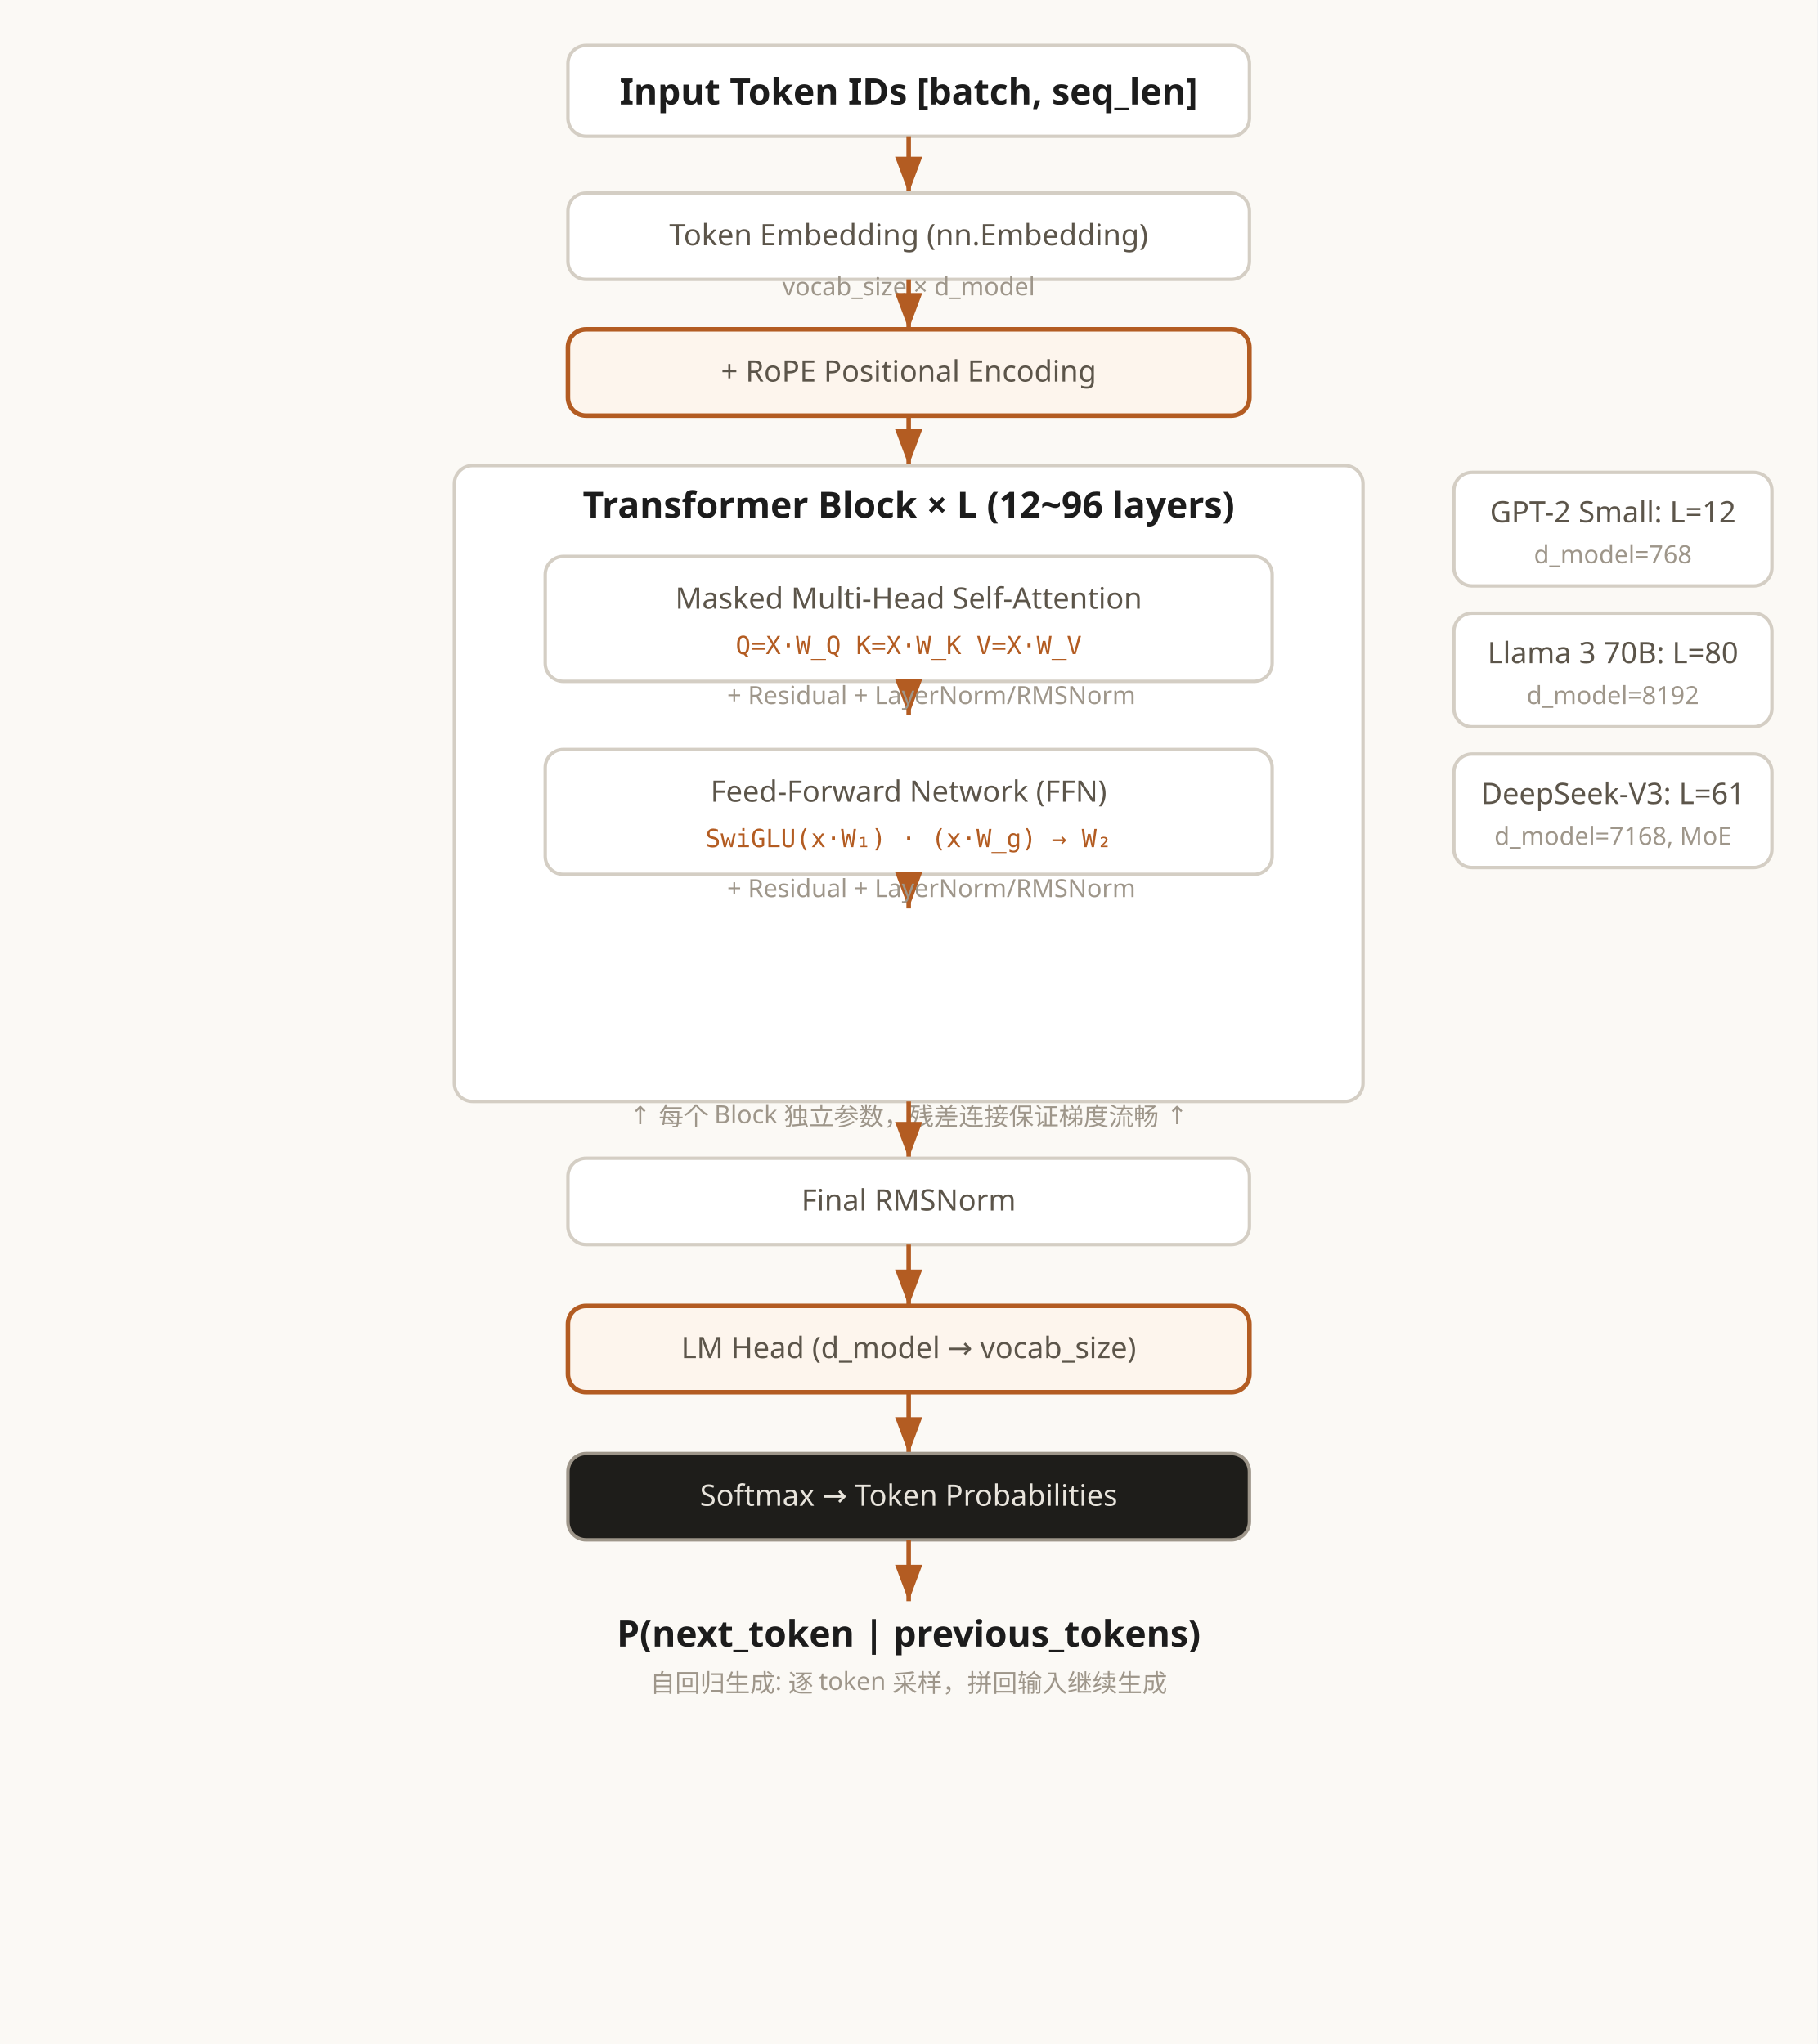
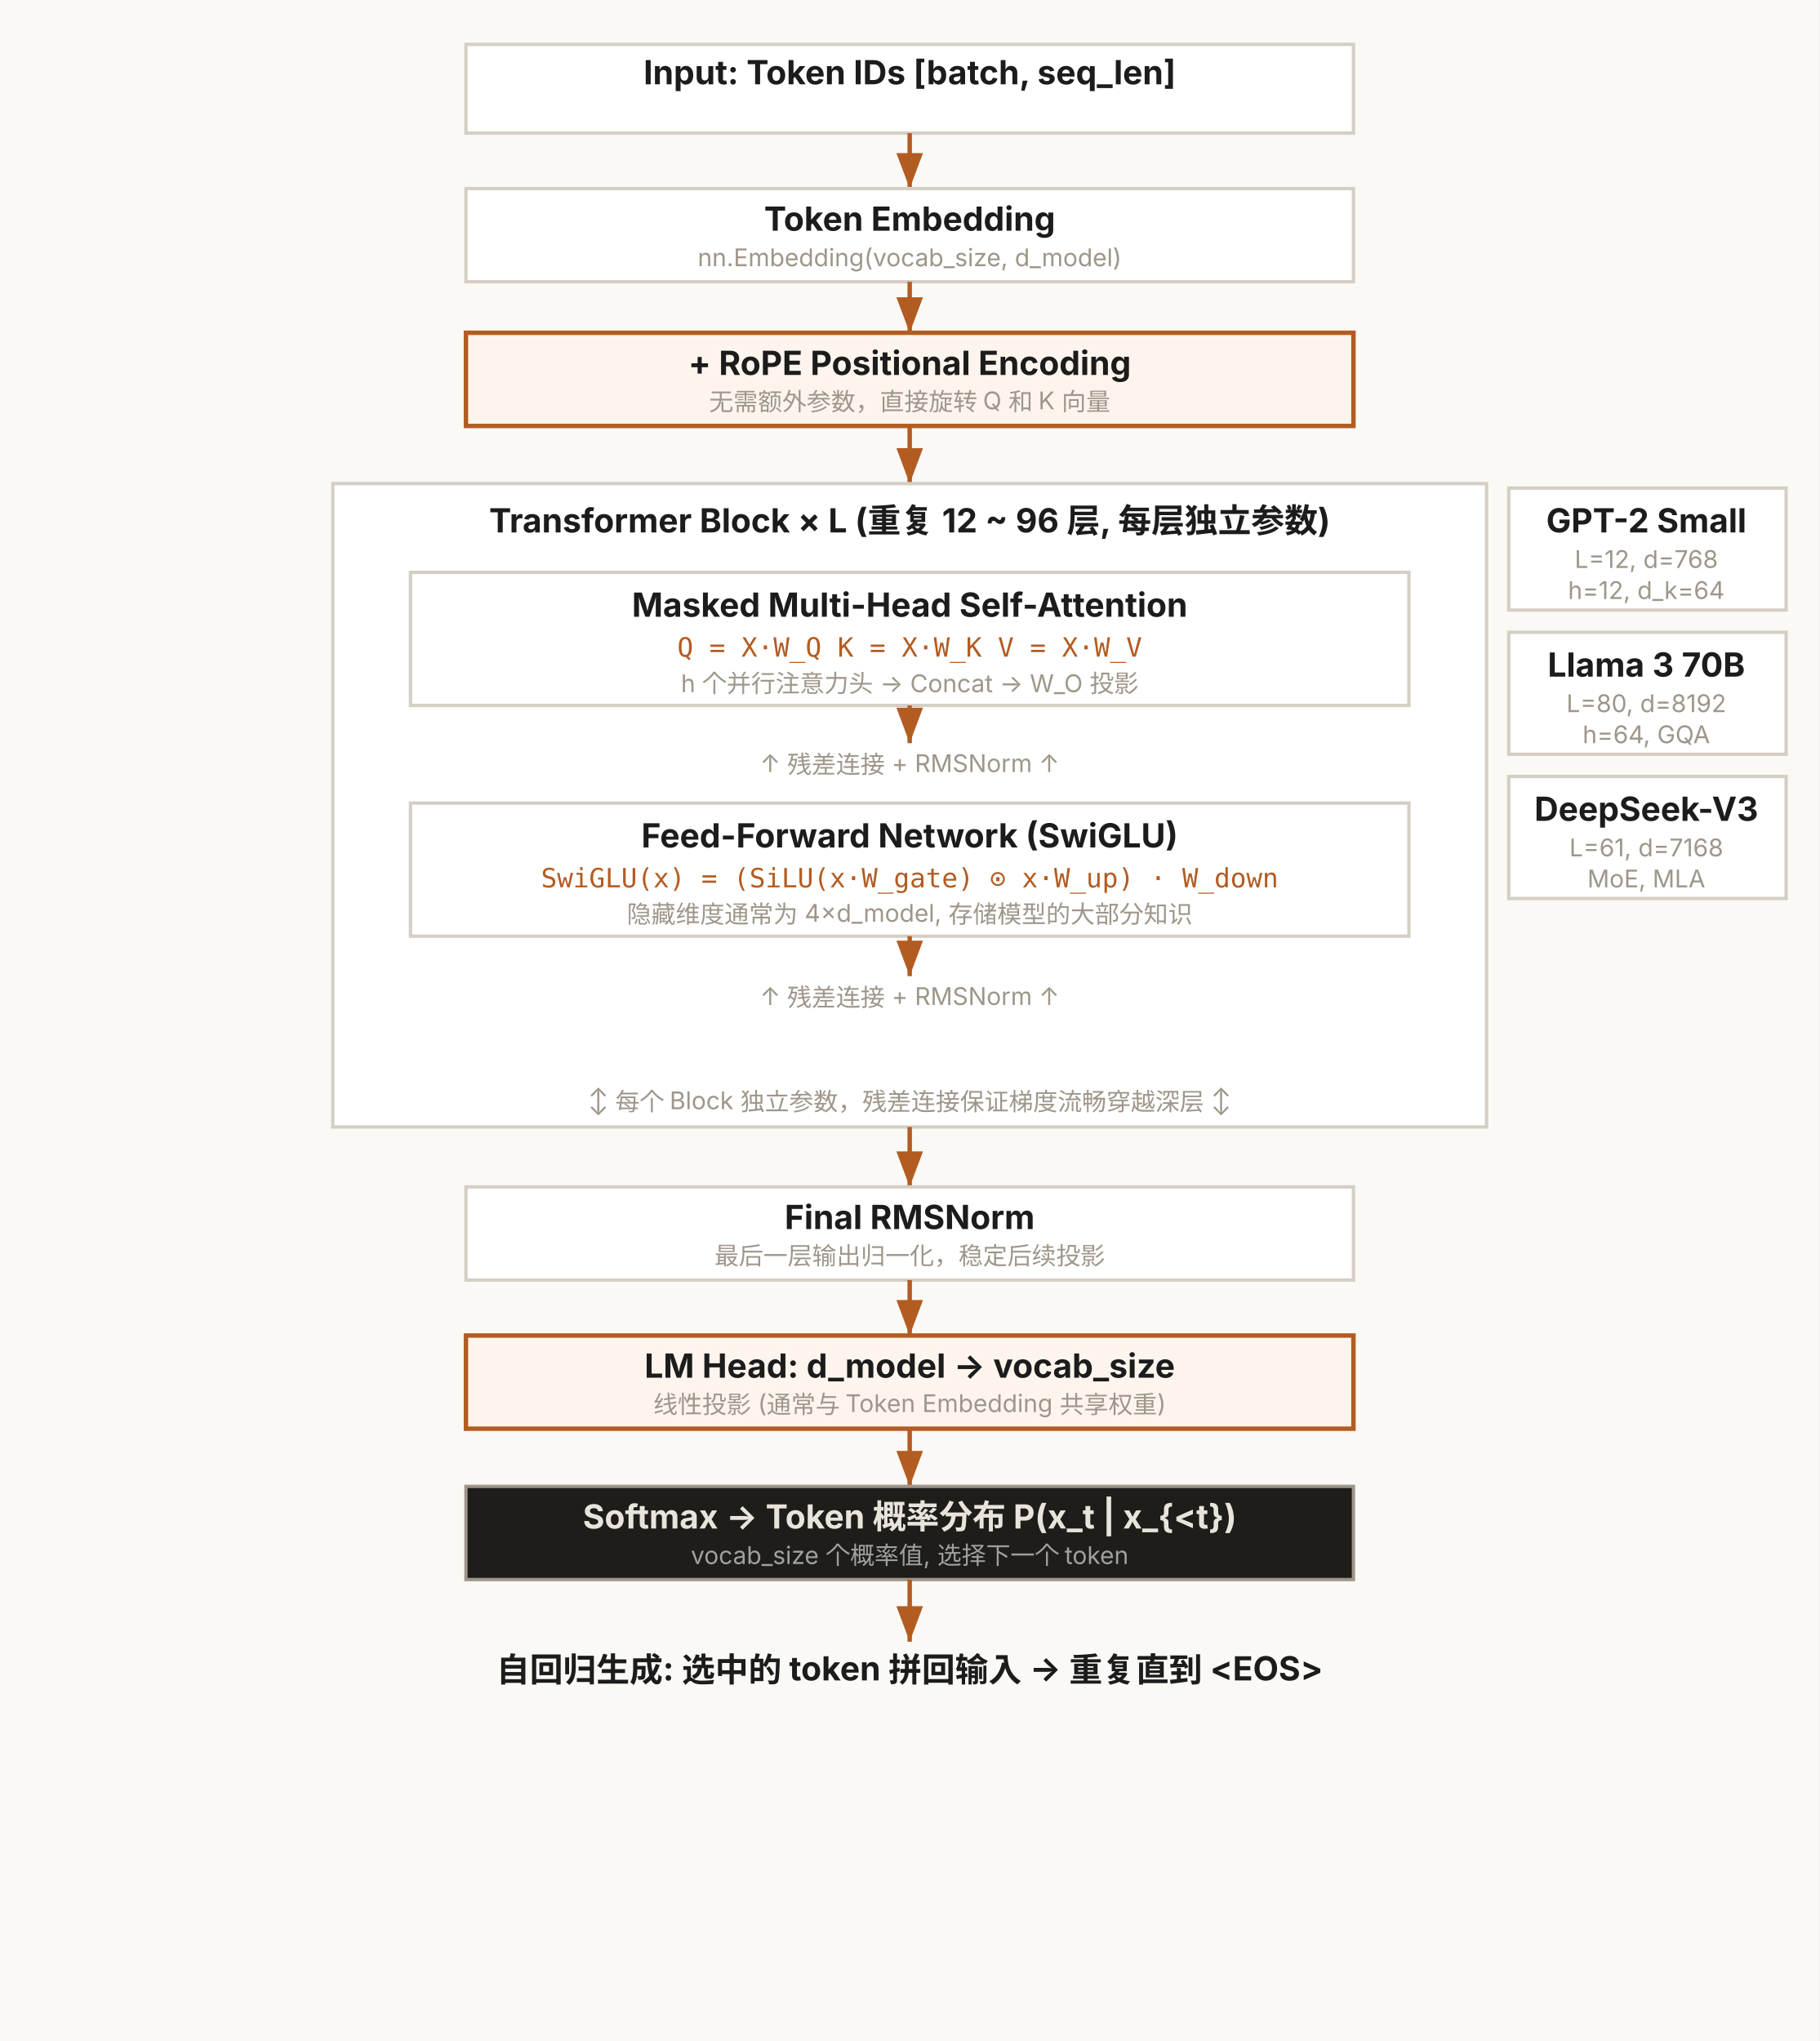
- <svg xmlns="http://www.w3.org/2000/svg" viewBox="0 0 800 900" fill="none">
+ <svg xmlns="http://www.w3.org/2000/svg" viewBox="0 0 820 920" fill="none">
  <defs>
    <style>
-       text { font-family: system-ui, sans-serif; }
-       .bg { fill: #fbf9f5; }
-       .box { fill: #fff; stroke: #d4cec4; stroke-width: 1.5; rx: 8; }
-       .box-accent { fill: #fdf5ed; stroke: #b35c22; stroke-width: 2; rx: 8; }
-       .box-dark { fill: #1e1d1a; stroke: #9e968a; stroke-width: 1.5; rx: 8; }
-       .arrow { stroke: #b35c22; stroke-width: 2; fill: none; marker-end: url(#arrowhead); }
-       .arrow-gray { stroke: #9e968a; stroke-width: 1.5; fill: none; marker-end: url(#arrowhead-gray); stroke-dasharray: 4 3; }
-       .label { fill: #5c554a; font-size: 13px; text-anchor: middle; }
-       .label-sm { fill: #9e968a; font-size: 11px; text-anchor: middle; }
-       .title { fill: #1c1c1c; font-size: 16px; font-weight: 700; text-anchor: middle; }
-       .code { fill: #b35c22; font-size: 11px; font-family: monospace; text-anchor: middle; }
-       @media (prefers-color-scheme: dark) {
-         .bg { fill: #1a1814; }
-         .box { fill: #24221d; stroke: #504a40; }
-         .box-accent { fill: #2a2018; stroke: #e08940; }
-         .box-dark { fill: #141310; stroke: #8a8278; }
-         .label { fill: #a09888; }
-         .label-sm { fill: #8a8278; }
-         .title { fill: #ede8df; }
-         .code { fill: #e08940; }
-         .arrow { stroke: #e08940; }
+       text{font-family:system-ui,-apple-system,sans-serif}
+       .bg{fill:#fbf9f5}
+       .b1{fill:#fff;stroke:#d4cec4;stroke-width:1.5}
+       .b2{fill:#fdf5ed;stroke:#b35c22;stroke-width:2}
+       .t1{fill:#5c554a;font-size:13px}
+       .t2{fill:#1c1c1c;font-size:15px;font-weight:700}
+       .t3{fill:#b35c22;font-size:12px;font-family:'JetBrains Mono','Fira Code',monospace}
+       .ts{fill:#9e968a;font-size:11px}
+       .arr{stroke:#b35c22;stroke-width:2;fill:none;marker-end:url(#ah)}
+       @media(prefers-color-scheme:dark){
+         .bg{fill:#1a1814}
+         .b1{fill:#24221d;stroke:#504a40}
+         .b2{fill:#2a2018;stroke:#e08940}
+         .t1{fill:#a09888}
+         .t2{fill:#ede8df}
+         .t3{fill:#e08940}
+         .ts{fill:#8a8278}
      }
    </style>
-     <marker id="arrowhead" markerWidth="8" markerHeight="6" refX="8" refY="3" orient="auto">
-       <polygon points="0 0, 8 3, 0 6" fill="#b35c22" />
-     </marker>
-     <marker id="arrowhead-gray" markerWidth="8" markerHeight="6" refX="8" refY="3" orient="auto">
-       <polygon points="0 0, 8 3, 0 6" fill="#9e968a" />
+     <marker id="ah" markerWidth="8" markerHeight="6" refX="8" refY="3" orient="auto">
+       <polygon points="0 0,8 3,0 6" fill="#b35c22" />
    </marker>
  </defs>
-   <rect class="bg" width="800" height="900" />
-   <rect class="box" x="250" y="20" width="300" height="40" />
-   <text class="title" x="400" y="46">Input Token IDs [batch, seq_len]</text>
-   <line class="arrow" x1="400" y1="60" x2="400" y2="85" />
-   <rect class="box" x="250" y="85" width="300" height="38" />
-   <text class="label" x="400" y="108">Token Embedding (nn.Embedding)</text>
-   <text class="label-sm" x="400" y="130">vocab_size × d_model</text>
-   <line class="arrow" x1="400" y1="123" x2="400" y2="145" />
-   <rect class="box-accent" x="250" y="145" width="300" height="38" />
-   <text class="label" x="400" y="168">+ RoPE Positional Encoding</text>
-   <line class="arrow" x1="400" y1="183" x2="400" y2="205" />
-   <rect class="box" x="200" y="205" width="400" height="280" />
-   <text class="title" x="400" y="228">Transformer Block × L (12~96 layers)</text>
-   <rect class="box" x="240" y="245" width="320" height="55" />
-   <text class="label" x="400" y="268">Masked Multi-Head Self-Attention</text>
-   <text class="code" x="400" y="288">Q=X·W_Q  K=X·W_K  V=X·W_V</text>
-   <line class="arrow" x1="400" y1="300" x2="400" y2="315" />
-   <text class="label-sm" x="410" y="310">+ Residual + LayerNorm/RMSNorm</text>
-   <rect class="box" x="240" y="330" width="320" height="55" />
-   <text class="label" x="400" y="353">Feed-Forward Network (FFN)</text>
-   <text class="code" x="400" y="373">SwiGLU(x·W₁) · (x·W_g) → W₂</text>
-   <line class="arrow" x1="400" y1="385" x2="400" y2="400" />
-   <text class="label-sm" x="410" y="395">+ Residual + LayerNorm/RMSNorm</text>
-   <text class="label-sm" x="400" y="495">↑ 每个 Block 独立参数，残差连接保证梯度流畅 ↑</text>
-   <line class="arrow" x1="400" y1="485" x2="400" y2="510" />
-   <rect class="box" x="250" y="510" width="300" height="38" />
-   <text class="label" x="400" y="533">Final RMSNorm</text>
-   <line class="arrow" x1="400" y1="548" x2="400" y2="575" />
-   <rect class="box-accent" x="250" y="575" width="300" height="38" />
-   <text class="label" x="400" y="598">LM Head (d_model → vocab_size)</text>
-   <line class="arrow" x1="400" y1="613" x2="400" y2="640" />
-   <rect class="box-dark" x="250" y="640" width="300" height="38" />
-   <text class="label" x="400" y="663" style="fill:#e8e4dc">Softmax → Token Probabilities</text>
-   <line class="arrow" x1="400" y1="678" x2="400" y2="705" />
-   <text class="title" x="400" y="725">P(next_token | previous_tokens)</text>
-   <text class="label-sm" x="400" y="745">自回归生成: 逐 token 采样，拼回输入继续生成</text>
-   <rect class="box" x="640" y="208" width="140" height="50" />
-   <text class="label" x="710" y="230">GPT-2 Small: L=12</text>
-   <text class="label-sm" x="710" y="248">d_model=768</text>
-   <rect class="box" x="640" y="270" width="140" height="50" />
-   <text class="label" x="710" y="292">Llama 3 70B: L=80</text>
-   <text class="label-sm" x="710" y="310">d_model=8192</text>
-   <rect class="box" x="640" y="332" width="140" height="50" />
-   <text class="label" x="710" y="354">DeepSeek-V3: L=61</text>
-   <text class="label-sm" x="710" y="372">d_model=7168, MoE</text>
+   <rect class="bg" width="820" height="920" />
+   <rect class="b1" x="210" y="20" width="400" height="40" />
+   <text class="t2" x="410" y="38" text-anchor="middle">Input: Token IDs  [batch, seq_len]</text>
+   <line class="arr" x1="410" y1="60" x2="410" y2="85" />
+   <rect class="b1" x="210" y="85" width="400" height="42" />
+   <text class="t2" x="410" y="104" text-anchor="middle">Token Embedding</text>
+   <text class="ts" x="410" y="120" text-anchor="middle">nn.Embedding(vocab_size, d_model)</text>
+   <line class="arr" x1="410" y1="127" x2="410" y2="150" />
+   <rect class="b2" x="210" y="150" width="400" height="42" />
+   <text class="t2" x="410" y="169" text-anchor="middle">+ RoPE Positional Encoding</text>
+   <text class="ts" x="410" y="185" text-anchor="middle">无需额外参数，直接旋转 Q 和 K 向量</text>
+   <line class="arr" x1="410" y1="192" x2="410" y2="218" />
+   <rect class="b1" x="150" y="218" width="520" height="290" />
+   <text class="t2" x="410" y="240" text-anchor="middle">Transformer Block × L  (重复 12 ~ 96 层, 每层独立参数)</text>
+   <rect class="b1" x="185" y="258" width="450" height="60" />
+   <text class="t2" x="410" y="278" text-anchor="middle">Masked Multi-Head Self-Attention</text>
+   <text class="t3" x="410" y="296" text-anchor="middle">Q = X·W_Q    K = X·W_K    V = X·W_V</text>
+   <text class="ts" x="410" y="312" text-anchor="middle">h 个并行注意力头 → Concat → W_O 投影</text>
+   <line class="arr" x1="410" y1="318" x2="410" y2="335" />
+   <text class="ts" x="410" y="348" text-anchor="middle">↑ 残差连接 + RMSNorm ↑</text>
+   <rect class="b1" x="185" y="362" width="450" height="60" />
+   <text class="t2" x="410" y="382" text-anchor="middle">Feed-Forward Network (SwiGLU)</text>
+   <text class="t3" x="410" y="400" text-anchor="middle">SwiGLU(x) = (SiLU(x·W_gate) ⊙ x·W_up) · W_down</text>
+   <text class="ts" x="410" y="416" text-anchor="middle">隐藏维度通常为 4×d_model, 存储模型的大部分知识</text>
+   <line class="arr" x1="410" y1="422" x2="410" y2="440" />
+   <text class="ts" x="410" y="453" text-anchor="middle">↑ 残差连接 + RMSNorm ↑</text>
+   <text class="ts" x="410" y="500" text-anchor="middle">↕ 每个 Block 独立参数，残差连接保证梯度流畅穿越深层 ↕</text>
+   <line class="arr" x1="410" y1="508" x2="410" y2="535" />
+   <rect class="b1" x="210" y="535" width="400" height="42" />
+   <text class="t2" x="410" y="554" text-anchor="middle">Final RMSNorm</text>
+   <text class="ts" x="410" y="570" text-anchor="middle">最后一层输出归一化，稳定后续投影</text>
+   <line class="arr" x1="410" y1="577" x2="410" y2="602" />
+   <rect class="b2" x="210" y="602" width="400" height="42" />
+   <text class="t2" x="410" y="621" text-anchor="middle">LM Head: d_model → vocab_size</text>
+   <text class="ts" x="410" y="637" text-anchor="middle">线性投影 (通常与 Token Embedding 共享权重)</text>
+   <line class="arr" x1="410" y1="644" x2="410" y2="670" />
+   <rect class="b1" x="210" y="670" width="400" height="42" style="fill:#1e1d1a;stroke:#9e968a" />
+   <text class="t2" x="410" y="689" text-anchor="middle" style="fill:#e8e4dc">Softmax → Token 概率分布 P(x_t | x_{&lt;t})</text>
+   <text class="ts" x="410" y="705" text-anchor="middle" style="fill:#a0a0a0">vocab_size 个概率值, 选择下一个 token</text>
+   <line class="arr" x1="410" y1="712" x2="410" y2="740" />
+   <text class="t2" x="410" y="758" text-anchor="middle">自回归生成: 选中的 token 拼回输入 → 重复直到 &lt;EOS&gt;</text>
+   <rect class="b1" x="680" y="220" width="125" height="55" />
+   <text class="t2" x="742" y="240" text-anchor="middle">GPT-2 Small</text>
+   <text class="ts" x="742" y="256" text-anchor="middle">L=12, d=768</text>
+   <text class="ts" x="742" y="270" text-anchor="middle">h=12, d_k=64</text>
+   <rect class="b1" x="680" y="285" width="125" height="55" />
+   <text class="t2" x="742" y="305" text-anchor="middle">Llama 3 70B</text>
+   <text class="ts" x="742" y="321" text-anchor="middle">L=80, d=8192</text>
+   <text class="ts" x="742" y="335" text-anchor="middle">h=64, GQA</text>
+   <rect class="b1" x="680" y="350" width="125" height="55" />
+   <text class="t2" x="742" y="370" text-anchor="middle">DeepSeek-V3</text>
+   <text class="ts" x="742" y="386" text-anchor="middle">L=61, d=7168</text>
+   <text class="ts" x="742" y="400" text-anchor="middle">MoE, MLA</text>
</svg>
